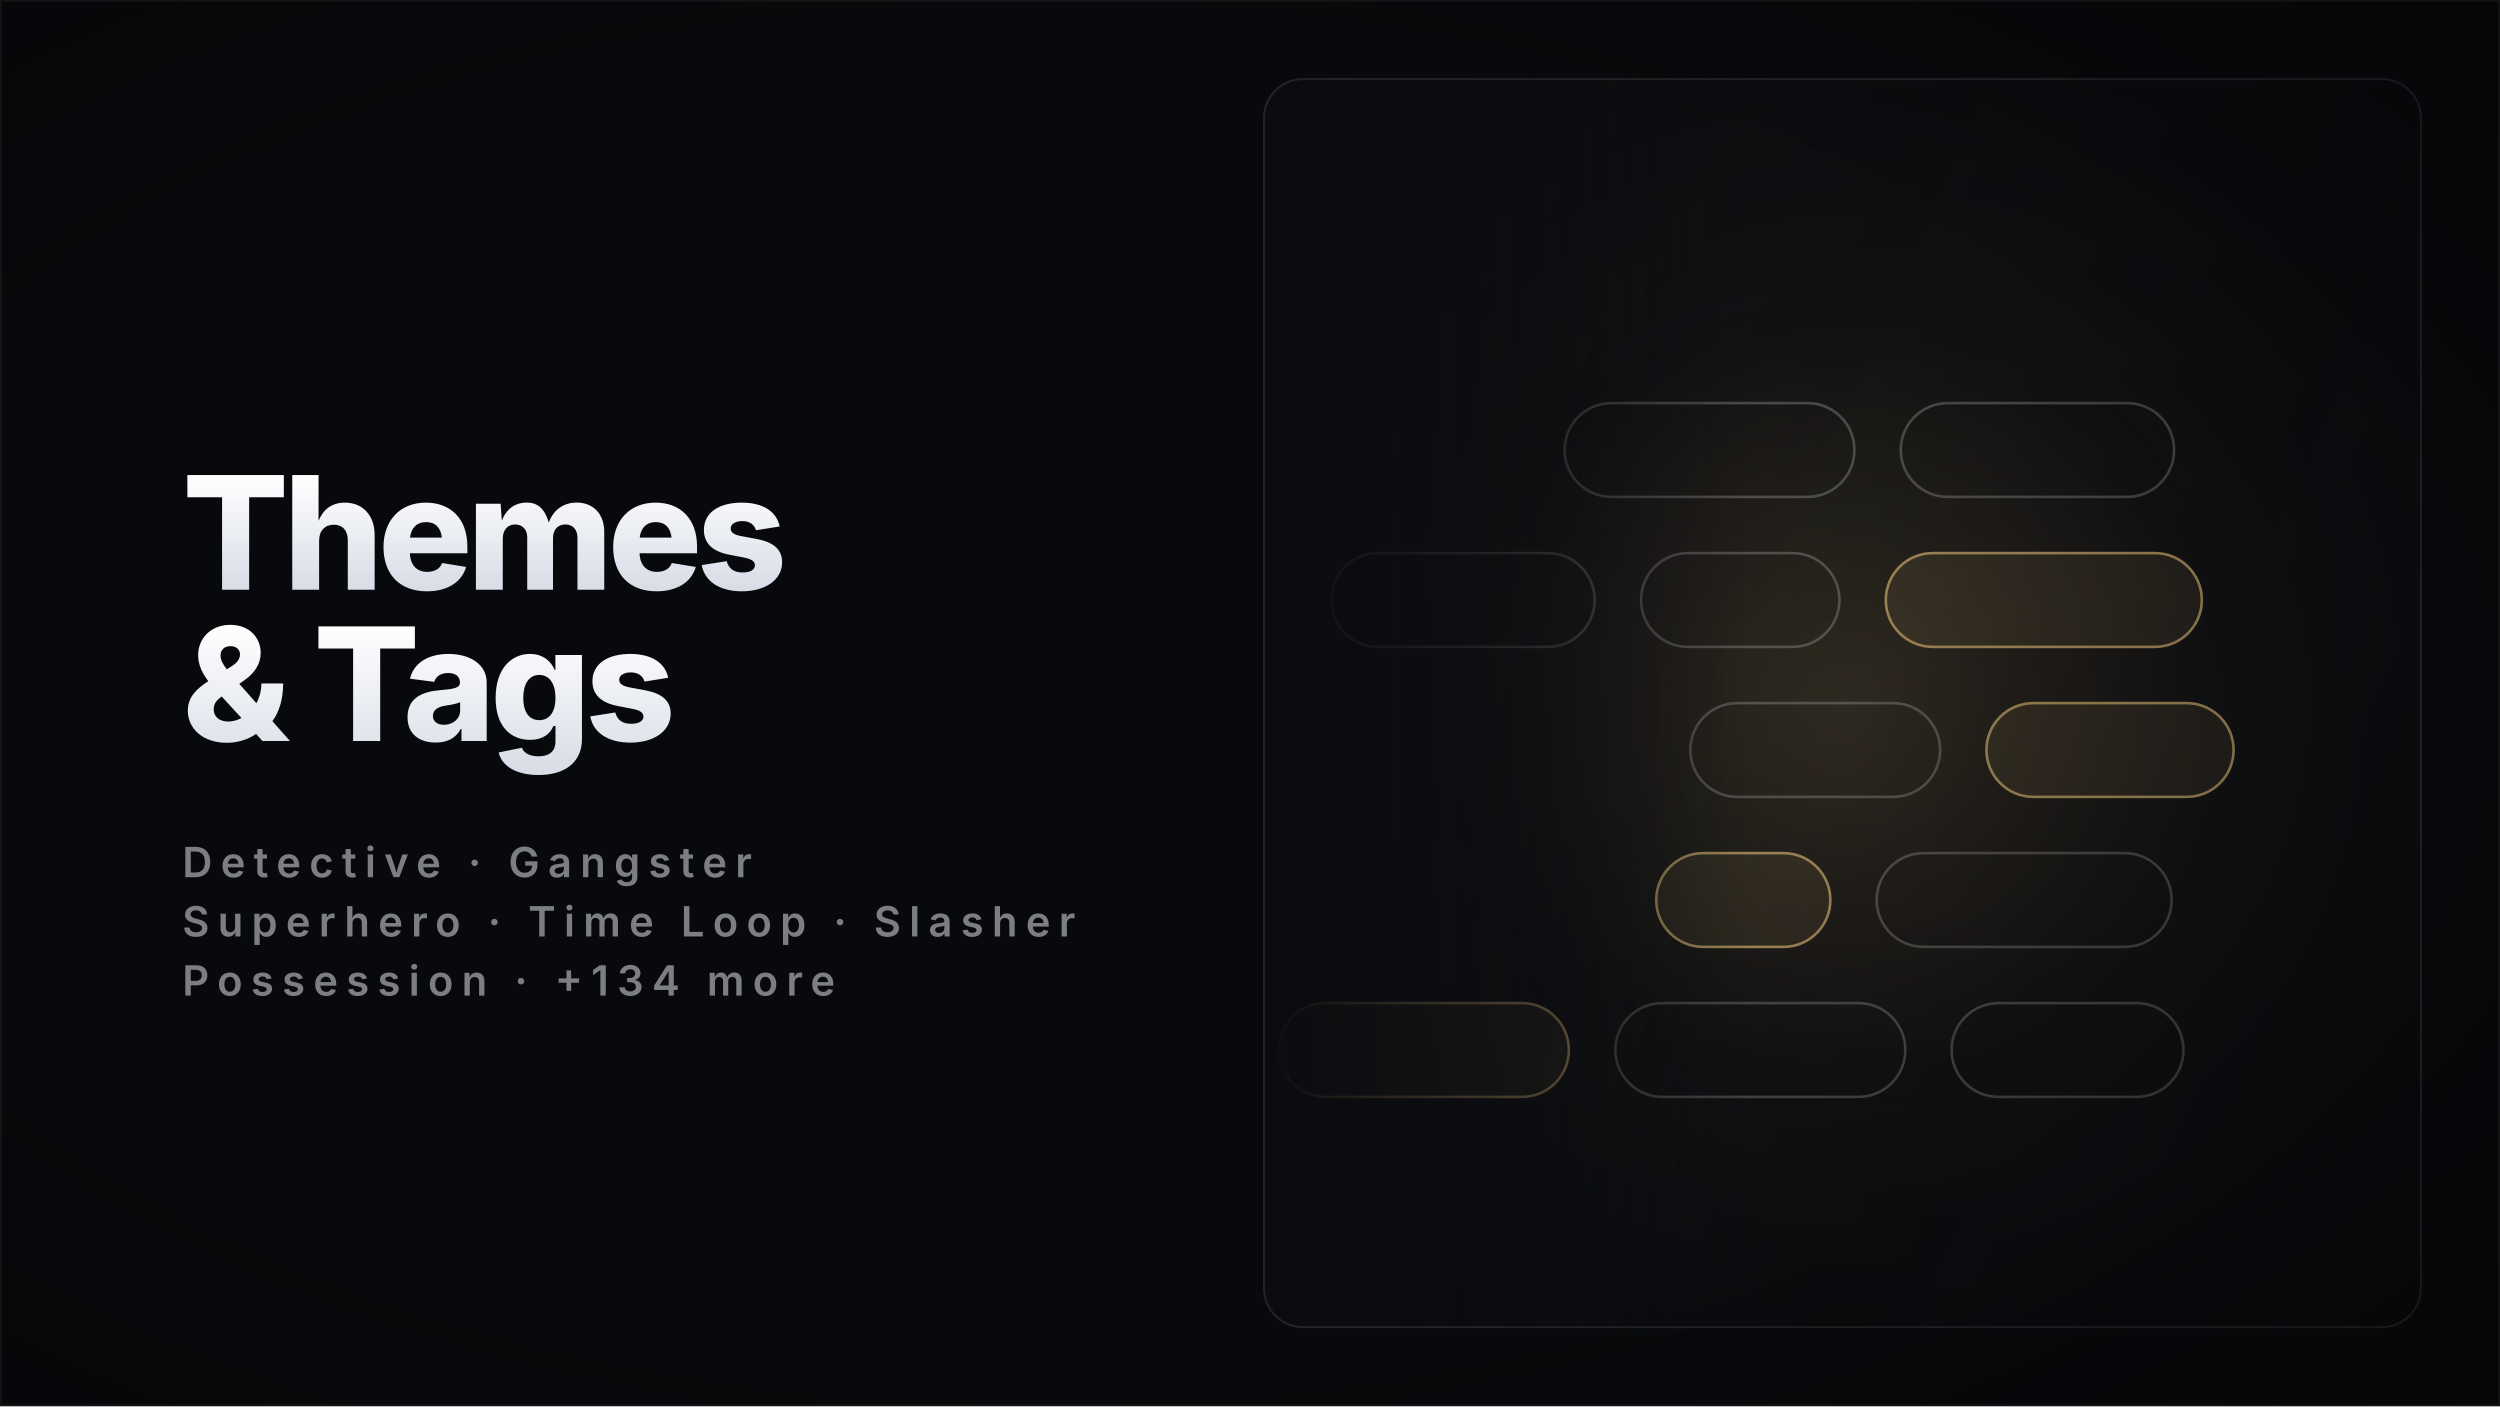
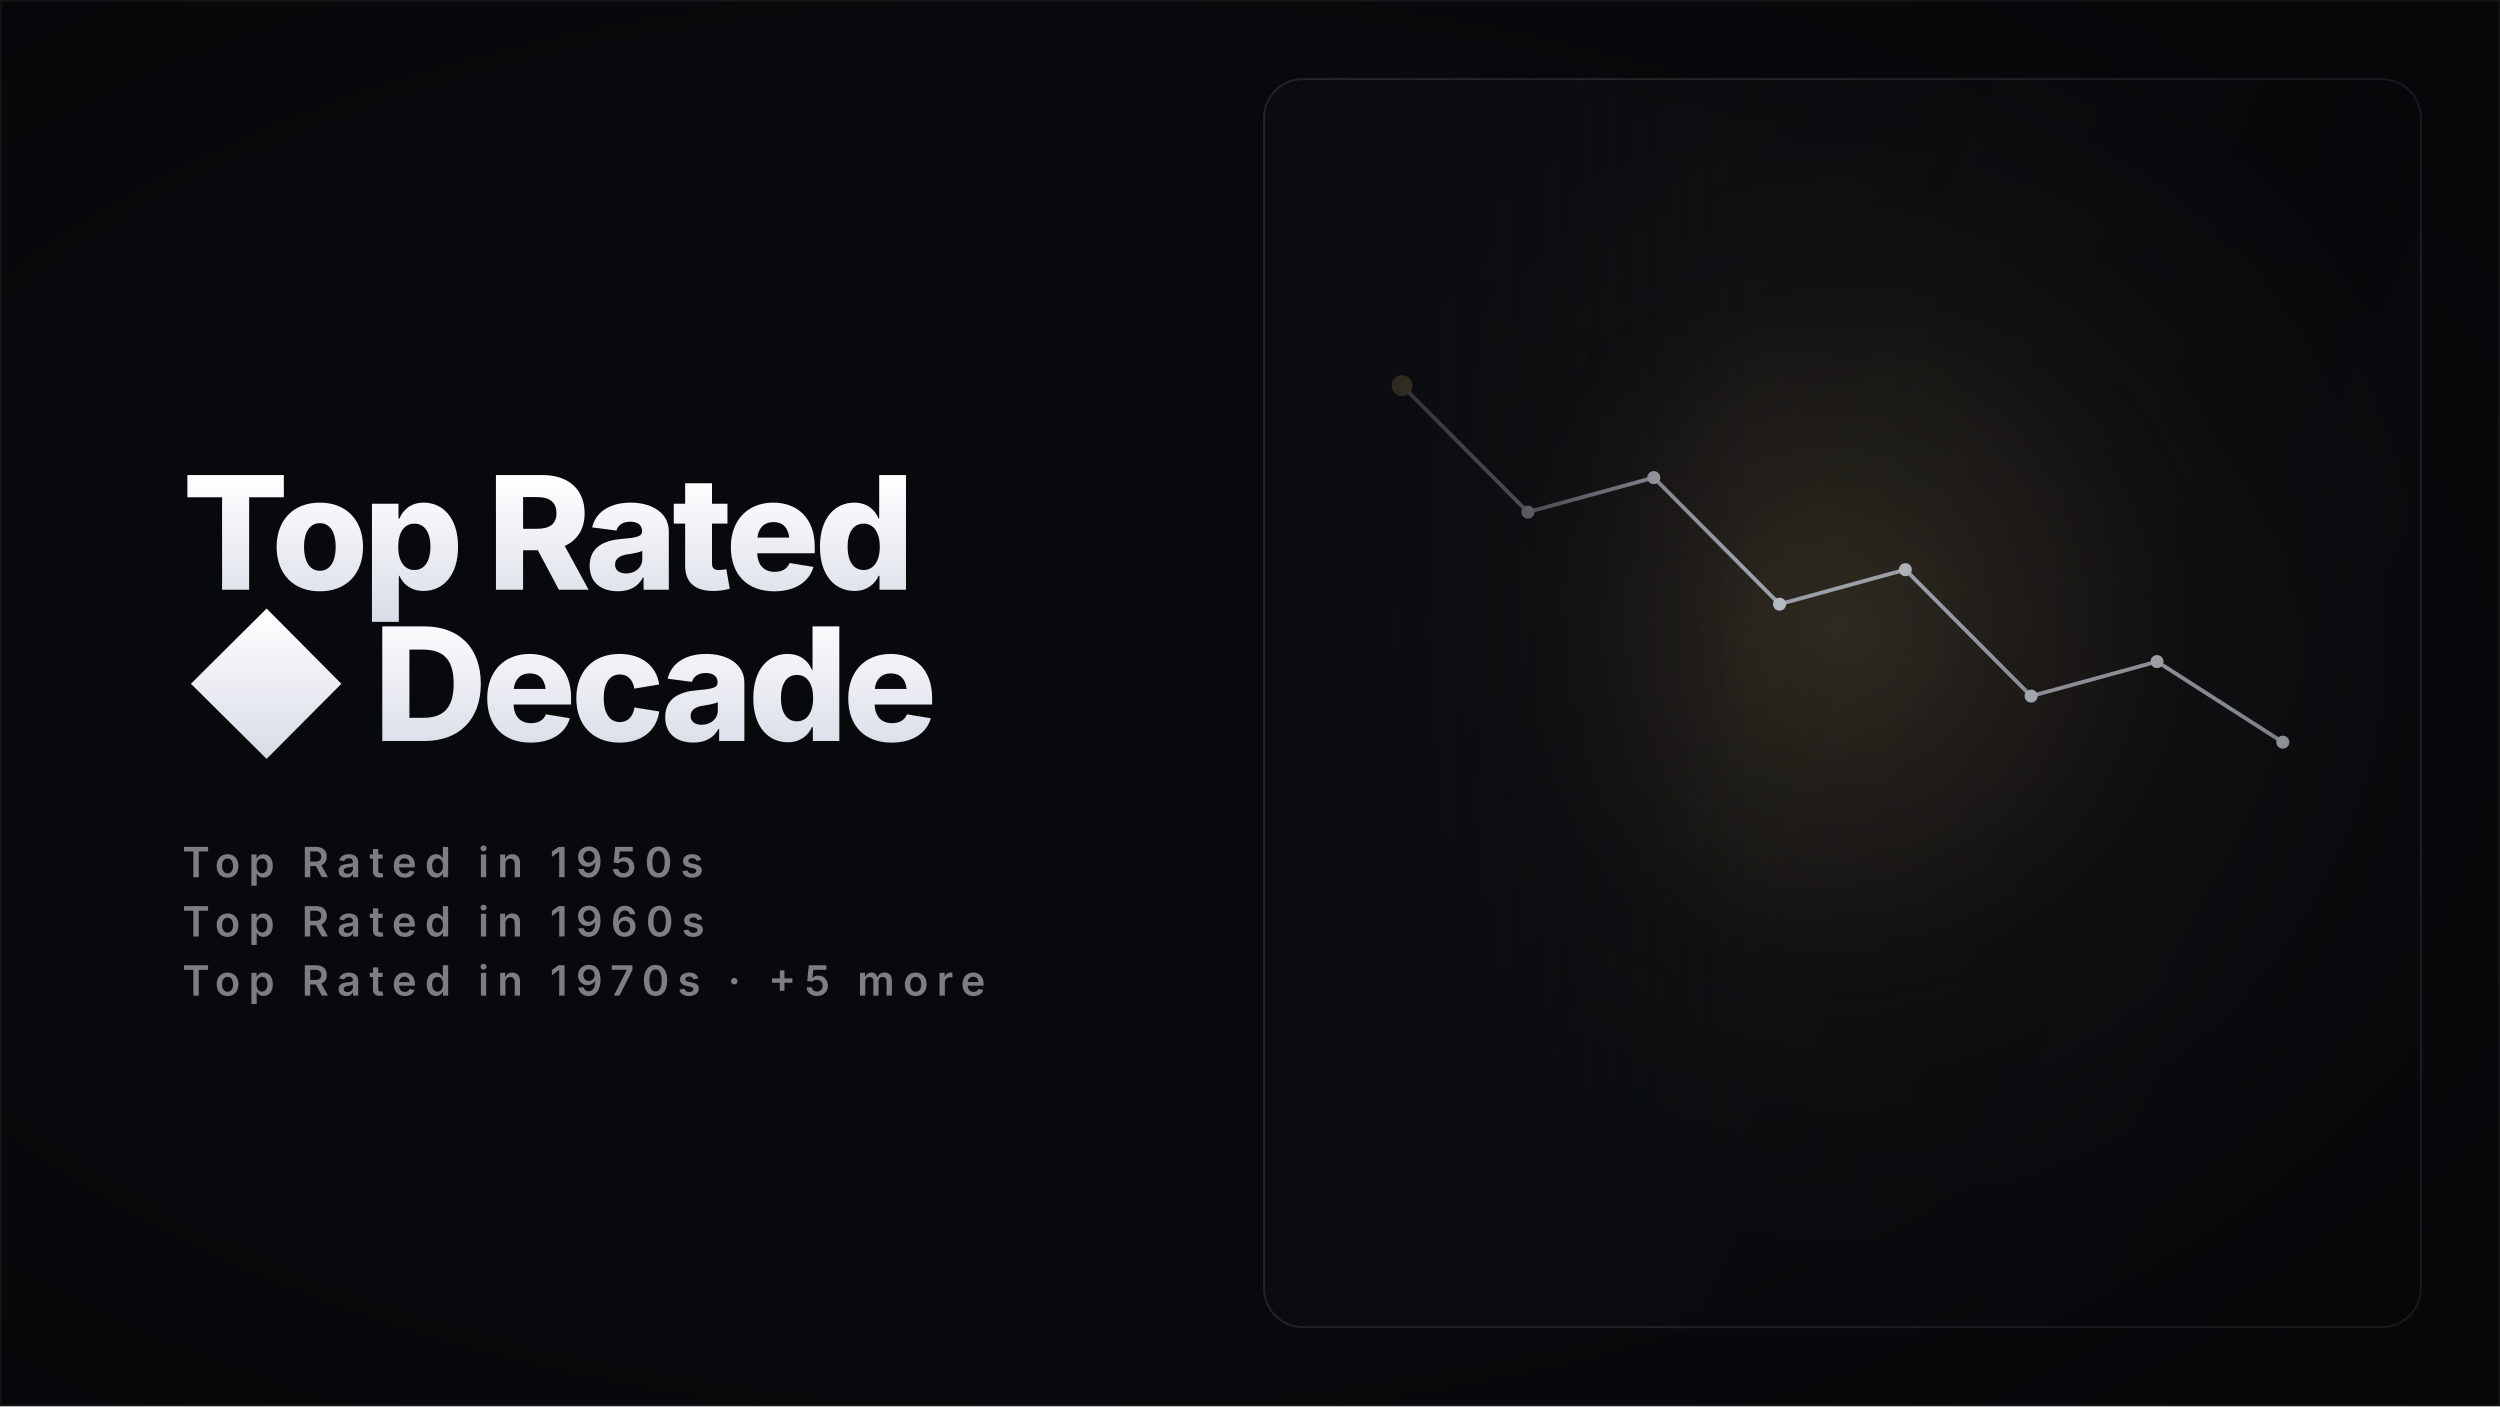
- <svg xmlns="http://www.w3.org/2000/svg" width="1920" height="1080" viewBox="0 0 1920 1080" role="img" aria-label="Themes &amp; Tags — shows collection cover" shape-rendering="geometricPrecision" text-rendering="geometricPrecision">
+ <svg xmlns="http://www.w3.org/2000/svg" width="1920" height="1080" viewBox="0 0 1920 1080" role="img" aria-label="Top Rated ◆ Decade — shows collection cover" shape-rendering="geometricPrecision" text-rendering="geometricPrecision">
  <defs>
    <linearGradient id="titleFill" x1="0" y1="0" x2="0" y2="1">
      <stop offset="0" stop-color="#FFFFFF" />
      <stop offset="1" stop-color="#D7DCE6" />
    </linearGradient>
    <linearGradient id="feather" x1="0" y1="0" x2="1" y2="0">
      <stop offset="0" stop-color="#0B0C10" stop-opacity="1" />
      <stop offset="0.6" stop-color="#0B0C10" stop-opacity="0.55" />
      <stop offset="1" stop-color="#0B0C10" stop-opacity="0" />
    </linearGradient>
    <linearGradient id="panelShade" x1="0" y1="0" x2="1" y2="0.5">
      <stop offset="0" stop-color="rgba(6,7,10,0)" />
      <stop offset="1" stop-color="rgba(6,7,10,0.42)" />
    </linearGradient>
    <radialGradient id="vignette" cx="0.42" cy="0.5" r="0.85">
      <stop offset="0.55" stop-color="rgba(0,0,0,0)" />
      <stop offset="1" stop-color="rgba(0,0,0,0.45)" />
    </radialGradient>
    <clipPath id="cardClip">
      <rect x="970" y="60" width="890" height="960" rx="30" />
    </clipPath>
    <linearGradient id="ivoryS" x1="0" y1="0" x2="1" y2="1">
      <stop offset="0" stop-color="#FFFFFF" />
      <stop offset="1" stop-color="#9AA2B4" />
    </linearGradient>
    <radialGradient id="glow" cx="0.5" cy="0.5" r="0.5">
      <stop offset="0" stop-color="#C8A96A" stop-opacity="0.26" />
      <stop offset="0.55" stop-color="#C8A96A" stop-opacity="0.05" />
      <stop offset="1" stop-color="#C8A96A" stop-opacity="0" />
    </radialGradient>
    <linearGradient id="beamG" x1="0" y1="0" x2="0" y2="1">
      <stop offset="0" stop-color="#FFFFFF" stop-opacity="0.34" />
      <stop offset="1" stop-color="#FFFFFF" stop-opacity="0" />
    </linearGradient>
    <linearGradient id="barG" x1="0" y1="1" x2="0" y2="0">
      <stop offset="0" stop-color="#3A3F4D" />
      <stop offset="0.6" stop-color="#C9CEDB" />
      <stop offset="1" stop-color="#FFFFFF" />
    </linearGradient>
    <linearGradient id="colG" x1="0" y1="1" x2="0" y2="0">
      <stop offset="0" stop-color="#4A5060" stop-opacity="0.85" />
      <stop offset="1" stop-color="#E8ECF4" />
    </linearGradient>
    <radialGradient id="disc" cx="0.38" cy="0.34" r="0.75">
      <stop offset="0" stop-color="#FFFFFF" stop-opacity="0.9" />
      <stop offset="1" stop-color="#C8A96A" stop-opacity="0.12" />
    </radialGradient>
    <style>
      .glow { animation: glowPulse 11s ease-in-out infinite; }
      @keyframes glowPulse { 0%,100% { opacity: 0.68; } 50% { opacity: 1; } }
      @media (prefers-reduced-motion: reduce) { .glow { animation: none; } }
    </style>
  </defs>
  <rect x="0" y="0" width="1920" height="1080" fill="#08090C" />
  <rect x="970" y="60" width="890" height="960" rx="30" fill="#0B0C10" />
  <g clip-path="url(#cardClip)">
    <g transform="translate(2830 0) scale(-1 1)">
-       <circle cx="1415" cy="540" r="528" fill="url(#glow)" class="glow" />
-       <rect x="1160.3" y="309.6" width="209.9" height="72" rx="36" fill="none" stroke="rgba(255,255,255,0.28)" stroke-width="2" />
-       <rect x="1405.8" y="309.6" width="222.6" height="72" rx="36" fill="none" stroke="rgba(255,255,255,0.28)" stroke-width="2" />
-       <rect x="1139" y="424.8" width="242.7" height="72" rx="36" fill="rgba(200,169,106,0.14)" stroke="#C8A96A" stroke-width="2" />
-       <rect x="1417.3" y="424.8" width="152.4" height="72" rx="36" fill="none" stroke="rgba(255,255,255,0.28)" stroke-width="2" />
-       <rect x="1605.3" y="424.8" width="202.3" height="72" rx="36" fill="none" stroke="rgba(255,255,255,0.28)" stroke-width="2" />
-       <rect x="1114.6" y="540" width="189.8" height="72" rx="36" fill="rgba(200,169,106,0.14)" stroke="#C8A96A" stroke-width="2" />
-       <rect x="1340" y="540" width="191.8" height="72" rx="36" fill="none" stroke="rgba(255,255,255,0.28)" stroke-width="2" />
-       <rect x="1162.2" y="655.2" width="226.5" height="72" rx="36" fill="none" stroke="rgba(255,255,255,0.28)" stroke-width="2" />
-       <rect x="1424.3" y="655.2" width="133.7" height="72" rx="36" fill="rgba(200,169,106,0.14)" stroke="#C8A96A" stroke-width="2" />
-       <rect x="1153.1" y="770.4" width="178.1" height="72" rx="36" fill="none" stroke="rgba(255,255,255,0.28)" stroke-width="2" />
-       <rect x="1366.7" y="770.4" width="222.7" height="72" rx="36" fill="none" stroke="rgba(255,255,255,0.28)" stroke-width="2" />
-       <rect x="1625.1" y="770.4" width="222.8" height="72" rx="36" fill="rgba(200,169,106,0.14)" stroke="#C8A96A" stroke-width="2" />
+       <circle cx="1415" cy="482.4" r="480" fill="url(#glow)" class="glow" />
+       <line x1="1076.8" y1="693.6" x2="1753.2" y2="693.6" stroke="url(#ivoryS)" stroke-width="2" opacity="0.5" />
+       <line x1="1076.8" y1="693.6" x2="1076.8" y2="711.6" stroke="url(#ivoryS)" stroke-width="3" opacity="0.4" />
+       <line x1="1173.4" y1="693.6" x2="1173.4" y2="711.6" stroke="url(#ivoryS)" stroke-width="3" opacity="0.4" />
+       <line x1="1270.1" y1="693.6" x2="1270.1" y2="711.6" stroke="url(#ivoryS)" stroke-width="3" opacity="0.4" />
+       <line x1="1366.7" y1="693.6" x2="1366.7" y2="711.6" stroke="url(#ivoryS)" stroke-width="3" opacity="0.4" />
+       <line x1="1463.3" y1="693.6" x2="1463.3" y2="711.6" stroke="url(#ivoryS)" stroke-width="3" opacity="0.4" />
+       <line x1="1559.9" y1="693.6" x2="1559.9" y2="711.6" stroke="url(#ivoryS)" stroke-width="3" opacity="0.4" />
+       <line x1="1656.6" y1="693.6" x2="1656.6" y2="711.6" stroke="url(#ivoryS)" stroke-width="3" opacity="0.4" />
+       <line x1="1753.2" y1="693.6" x2="1753.2" y2="711.6" stroke="url(#ivoryS)" stroke-width="3" opacity="0.4" />
+       <polyline points="1076.8,570 1173.4,508.1 1270.1,534.6 1366.7,437.5 1463.3,464 1559.9,366.8 1656.6,393.3 1753.2,296.2" fill="none" stroke="url(#ivoryS)" stroke-width="3" stroke-linejoin="round" />
+       <circle cx="1076.8" cy="570" r="5" fill="#E7EBF3" />
+       <circle cx="1173.4" cy="508.1" r="5" fill="#E7EBF3" />
+       <circle cx="1270.1" cy="534.6" r="5" fill="#E7EBF3" />
+       <circle cx="1366.7" cy="437.5" r="5" fill="#E7EBF3" />
+       <circle cx="1463.3" cy="464" r="5" fill="#E7EBF3" />
+       <circle cx="1559.9" cy="366.8" r="5" fill="#E7EBF3" />
+       <circle cx="1656.6" cy="393.3" r="5" fill="#E7EBF3" />
+       <circle cx="1753.2" cy="296.2" r="8" fill="#C8A96A" />
    </g>
    <rect x="970" y="60" width="890" height="960" fill="url(#panelShade)" />
    <rect x="970" y="60" width="373.8" height="960" fill="url(#feather)" />
  </g>
  <rect x="970.75" y="60.75" width="888.5" height="958.5" rx="30" fill="none" stroke="rgba(255,255,255,0.10)" stroke-width="1.5" />
  <rect x="0" y="0" width="1920" height="1080" fill="url(#vignette)" />
  <g>
-     <text x="140" y="452.9" font-family="Inter" font-size="121" font-weight="800" letter-spacing="-4.24" fill="url(#titleFill)">Themes</text>
-     <text x="140" y="569.1" font-family="Inter" font-size="121" font-weight="800" letter-spacing="-4.24" fill="url(#titleFill)">&amp; Tags</text>
-     <text x="140" y="673.7" font-family="Inter" font-size="32" font-weight="600" letter-spacing="6.40" fill="rgba(231,235,243,0.52)">Detective  ·  Gangster</text>
-     <text x="140" y="719.2" font-family="Inter" font-size="32" font-weight="600" letter-spacing="6.40" fill="rgba(231,235,243,0.52)">Superhero  ·  Time Loop  ·  Slasher</text>
-     <text x="140" y="764.6" font-family="Inter" font-size="32" font-weight="600" letter-spacing="6.40" fill="rgba(231,235,243,0.52)">Possession  ·  +134 more</text>
+     <text x="140" y="452.9" font-family="Inter" font-size="121" font-weight="800" letter-spacing="-4.24" fill="url(#titleFill)">Top Rated</text>
+     <text x="140" y="569.1" font-family="Inter" font-size="121" font-weight="800" letter-spacing="-4.24" fill="url(#titleFill)">◆ Decade</text>
+     <text x="140" y="673.7" font-family="Inter" font-size="32" font-weight="600" letter-spacing="6.40" fill="rgba(231,235,243,0.52)">Top Rated in 1950s</text>
+     <text x="140" y="719.2" font-family="Inter" font-size="32" font-weight="600" letter-spacing="6.40" fill="rgba(231,235,243,0.52)">Top Rated in 1960s</text>
+     <text x="140" y="764.6" font-family="Inter" font-size="32" font-weight="600" letter-spacing="6.40" fill="rgba(231,235,243,0.52)">Top Rated in 1970s  ·  +5 more</text>
  </g>
  <rect x="0.75" y="0.75" width="1918.5" height="1078.5" fill="none" stroke="rgba(255,255,255,0.05)" stroke-width="1.5" />
</svg>
